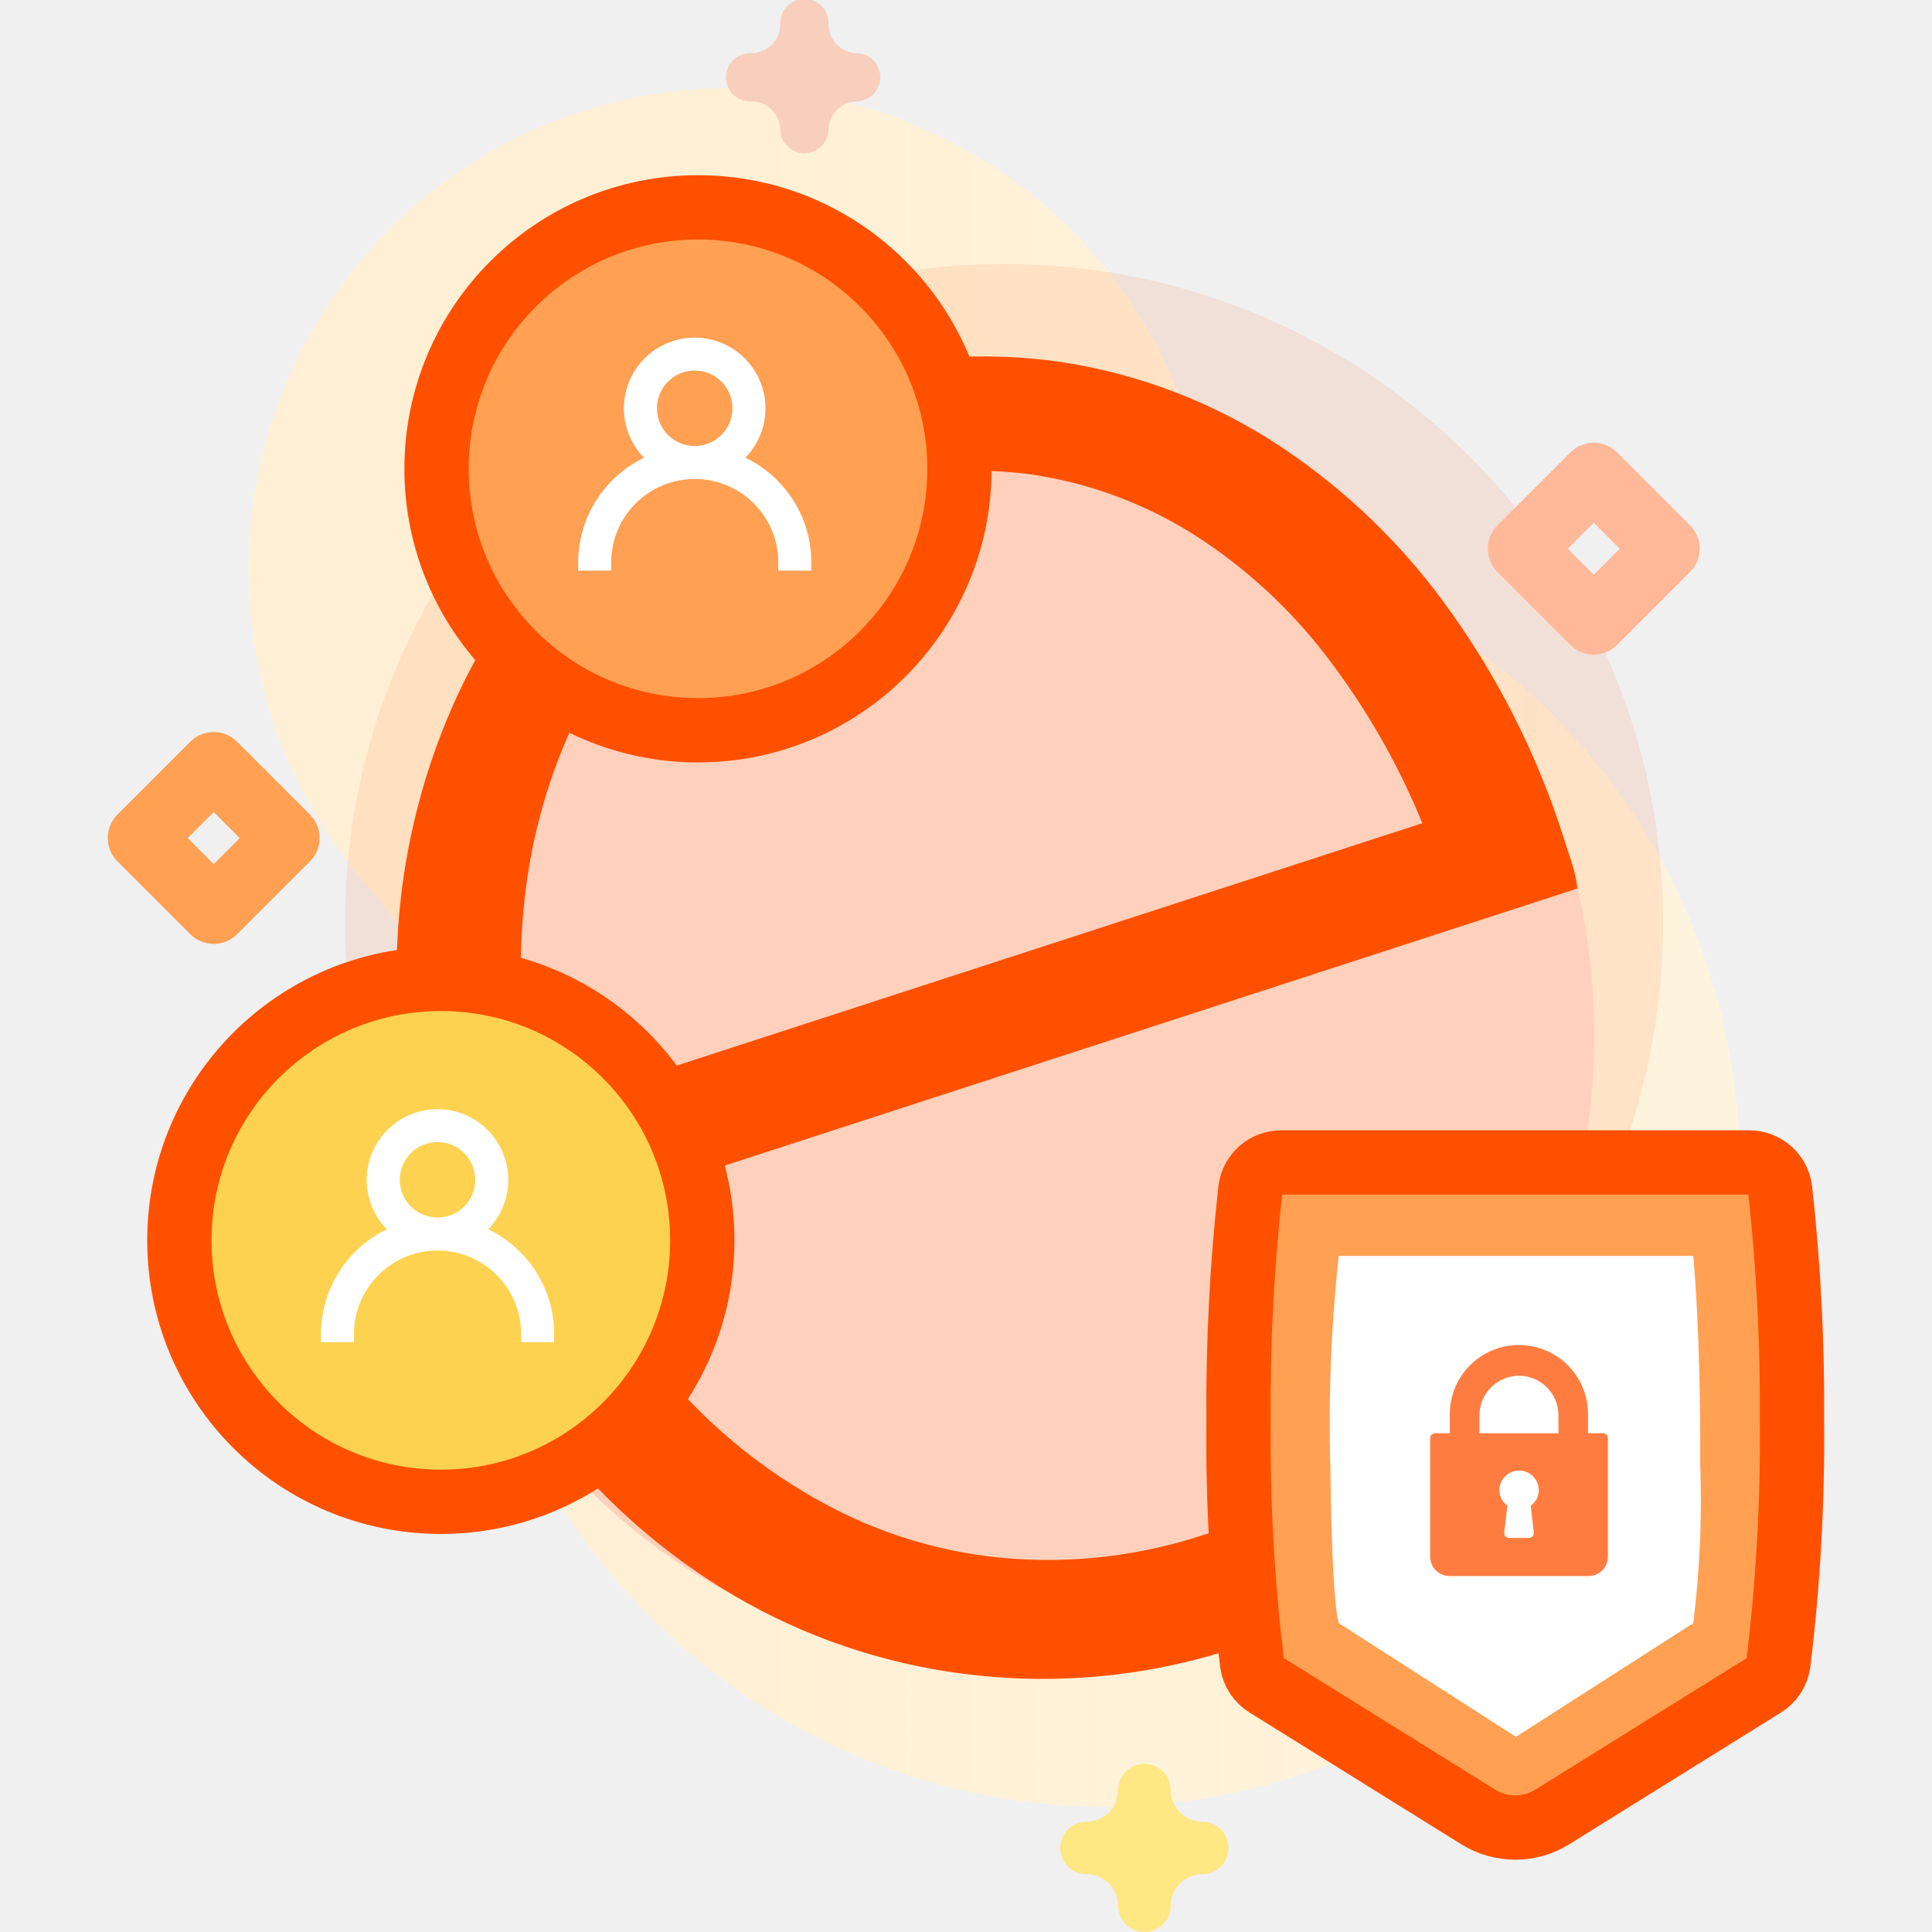
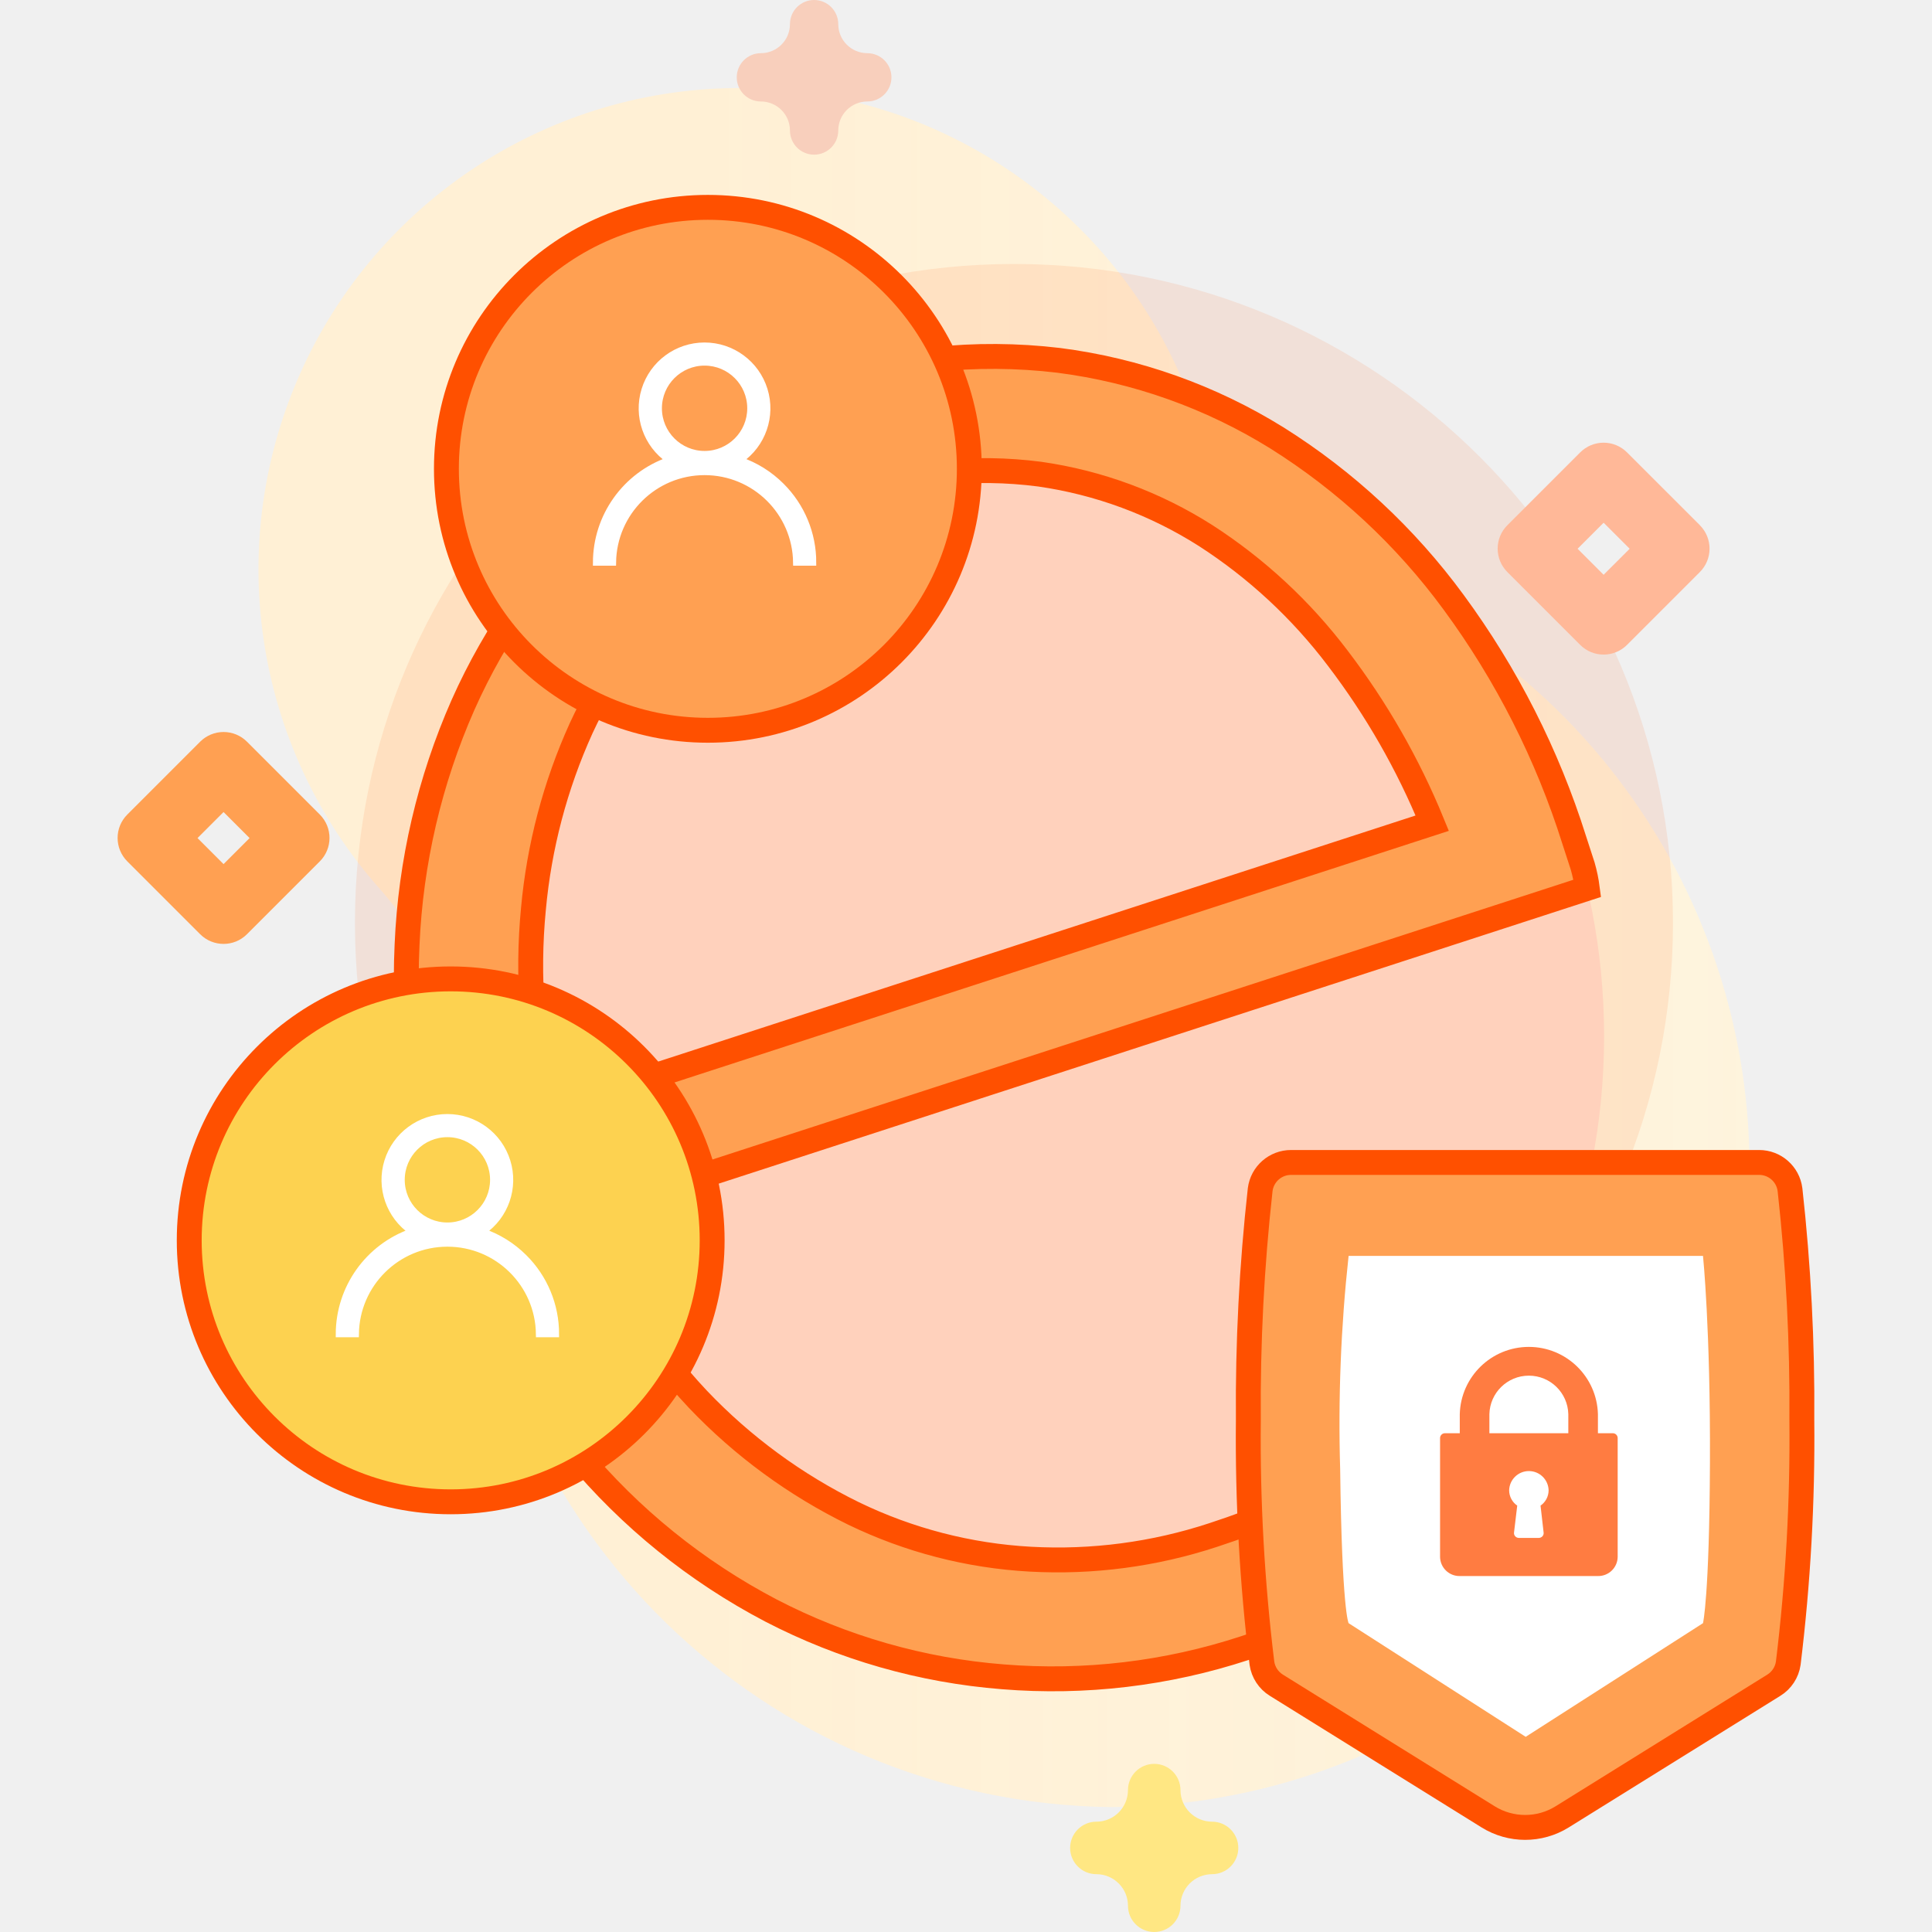
- <svg xmlns="http://www.w3.org/2000/svg" id="expert-idp-illustration" class="icon" width="100" height="100" viewBox="0 0 53.393 60.098">
+ <svg xmlns="http://www.w3.org/2000/svg" id="expert-idp-illustration" class="icon" width="100" height="100" viewBox="0 0 136.332 155.236">
  <defs>
    <linearGradient id="linear-gradient" x1="0.292" y1="0.5" x2="2.192" y2="0.5" gradientUnits="objectBoundingBox">
      <stop offset="0" stop-color="#fff0d5" />
      <stop offset="0.001" stop-color="#fff0d5" />
      <stop offset="0.557" stop-color="#fff6df" stop-opacity="0.902" />
      <stop offset="1" stop-color="#ff5000" stop-opacity="0.251" />
    </linearGradient>
  </defs>
  <g transform="translate(-571.619 -136.789)">
-     <path d="M62.757,9.343a14.974,14.974,0,1,0-25.052,15.61,11.366,11.366,0,0,1,2.823,7.968q-.02.582-.005,1.172a20.17,20.17,0,0,0,19.9,19.4,19.9,19.9,0,0,0,8.222-38.011A11.489,11.489,0,0,1,62.76,9.343Z" transform="translate(542.083 139.503)" fill="url(#linear-gradient)" />
-     <path d="M20.5,0A20.5,20.5,0,1,1,0,20.5,20.5,20.5,0,0,1,20.5,0Z" transform="translate(579 145)" fill="#ff5000" opacity="0.1" />
-     <path d="M18.533,0C28.769,0,37.066,8.7,37.066,19.421s-8.3,19.421-18.533,19.421S0,30.147,0,19.421,8.3,0,18.533,0Z" transform="translate(580.792 149.601)" fill="#ffd1bc" />
-     <path d="M4.04,22.3H36.9a4.674,4.674,0,0,0,.078-.7v-.855a25.3,25.3,0,0,0-1.282-8.2,20,20,0,0,0-3.651-6.564,16.962,16.962,0,0,0-5.71-4.389A17.3,17.3,0,0,0,18.8,0a17.089,17.089,0,0,0-7.458,1.631A18.888,18.888,0,0,0,5.4,6.059a20.686,20.686,0,0,0-3.962,6.564A22.367,22.367,0,0,0,0,20.664v.155a22.168,22.168,0,0,0,1.557,8.467A19.866,19.866,0,0,0,5.8,35.812a18.869,18.869,0,0,0,6.229,4.195,19.146,19.146,0,0,0,7.436,1.476A19.455,19.455,0,0,0,29,39.347a27.622,27.622,0,0,0,6.885-5.4l-2.641-2.331a23.333,23.333,0,0,1-5.725,4.428,16.142,16.142,0,0,1-7.906,1.787,15.466,15.466,0,0,1-5.647-1.043,14.427,14.427,0,0,1-4.79-3.053,17.021,17.021,0,0,1-3.5-4.87A17.264,17.264,0,0,1,4.04,22.3Zm0-3.418a18.3,18.3,0,0,1,1.48-6.1A17.453,17.453,0,0,1,8.674,7.885a13.83,13.83,0,0,1,4.479-3.224A13.238,13.238,0,0,1,18.683,3.5a13.28,13.28,0,0,1,6,1.282A13.044,13.044,0,0,1,29,8.2,16.08,16.08,0,0,1,31.73,13.09a22.525,22.525,0,0,1,1.208,5.787Z" transform="matrix(0.951, -0.309, 0.309, 0.951, 575.354, 154.621)" fill="#ff5000" />
-     <path d="M8.133,0A8.133,8.133,0,1,1,0,8.133,8.133,8.133,0,0,1,8.133,0Z" transform="translate(581.846 143.239)" fill="#ffa052" stroke="#ff5000" stroke-width="2" />
-     <path d="M5.763,4.365a3.363,3.363,0,0,0-1.283-.8,1.952,1.952,0,1,0-2.209,0A3.381,3.381,0,0,0,0,6.752H.527a2.85,2.85,0,1,1,5.7,0h.527a3.354,3.354,0,0,0-.991-2.387ZM3.376,3.376A1.424,1.424,0,1,1,4.8,1.952,1.424,1.424,0,0,1,3.376,3.376Z" transform="translate(586.5 147.537)" fill="#fff" stroke="#fff" stroke-width="0.5" />
-     <path d="M221.352,55.111l-2.265-2.265a1.029,1.029,0,0,0-1.457,0l-2.265,2.265a1.03,1.03,0,0,0,0,1.457l2.265,2.265a1.03,1.03,0,0,0,1.457,0l2.265-2.265a1.03,1.03,0,0,0,0-1.457Zm-2.994,1.542-.81-.81.81-.81.81.81Z" transform="translate(356.555 107.016)" fill="#ffa052" />
-     <path d="M160.462,36.914a.9.9,0,0,1-.9-.9.751.751,0,1,0-1.5,0,.9.9,0,0,1-.9.9.751.751,0,1,0,0,1.5.9.9,0,0,1,.9.9.751.751,0,0,0,1.5,0,.9.9,0,0,1,.9-.9.751.751,0,0,0,0-1.5Z" transform="translate(434.476 101.529)" fill="#f8cfbc" />
-     <path d="M343.5,55.111l-2.265-2.265a1.029,1.029,0,0,0-1.457,0l-2.265,2.265a1.03,1.03,0,0,0,0,1.457l2.265,2.265a1.03,1.03,0,0,0,1.457,0l2.265-2.265a1.03,1.03,0,0,0,0-1.457Zm-2.994,1.542-.81-.81.81-.81.81.81Z" transform="translate(277.337 98.016)" fill="#ffb898" />
-     <path d="M93.28,450.434a.816.816,0,0,1-.816-.816.984.984,0,0,0-.983-.982.816.816,0,1,1,0-1.633.984.984,0,0,0,.983-.982.816.816,0,1,1,1.633,0,.984.984,0,0,0,.982.982.816.816,0,0,1,0,1.633.984.984,0,0,0-.982.982.816.816,0,0,1-.817.816Z" transform="translate(510.583 -253.547)" fill="#ffe783" />
-     <path d="M295.41,253.116a.967.967,0,0,0,.447-.683,57.456,57.456,0,0,0,.422-7.565,60.514,60.514,0,0,0-.368-7.169.968.968,0,0,0-.961-.844H280.393a.968.968,0,0,0-.961.844,60.509,60.509,0,0,0-.368,7.169,57.461,57.461,0,0,0,.422,7.565.967.967,0,0,0,.447.683l6.589,4.1a2.182,2.182,0,0,0,2.3,0Z" transform="translate(327.729 -63.906)" fill="#ffa052" stroke="#ff5000" stroke-width="2" />
-     <path d="M55.659,67.206A48.042,48.042,0,0,0,55.4,73.84c.054,4.411.262,4.791.262,4.791l5.509,3.535,5.516-3.535a31.115,31.115,0,0,0,.216-4.989c.017-4.168-.216-6.436-.216-6.436Z" transform="translate(554.251 108.65)" fill="#fff" />
-     <path d="M69.37,2.661h-.46V2.067a2.149,2.149,0,0,0-4.3,0v.594h-.46A.151.151,0,0,0,64,2.809v3.7a.6.6,0,0,0,.614.594h4.3a.6.6,0,0,0,.614-.594v-3.7a.151.151,0,0,0-.154-.148ZM67.222,5.753a.145.145,0,0,1-.038.115.156.156,0,0,1-.115.049h-.614a.156.156,0,0,1-.115-.049.145.145,0,0,1-.038-.115l.1-.841a.579.579,0,0,1-.251-.476.614.614,0,0,1,1.228,0,.579.579,0,0,1-.251.476Zm.768-3.091H65.534V2.067a1.228,1.228,0,0,1,2.455,0Z" transform="translate(548.755 178.711)" fill="#ff7c41" />
-     <path d="M8.133,0A8.133,8.133,0,1,1,0,8.133,8.133,8.133,0,0,1,8.133,0Z" transform="translate(573.846 167.239)" fill="#fdd250" stroke="#ff5000" stroke-width="2" />
-     <path d="M5.763,4.365a3.363,3.363,0,0,0-1.283-.8,1.952,1.952,0,1,0-2.209,0A3.381,3.381,0,0,0,0,6.752H.527a2.85,2.85,0,1,1,5.7,0h.527a3.354,3.354,0,0,0-.991-2.387ZM3.376,3.376A1.424,1.424,0,1,1,4.8,1.952,1.424,1.424,0,0,1,3.376,3.376Z" transform="translate(578.5 171.537)" fill="#fff" stroke="#fff" stroke-width="0.5" />
+     <path d="M108.412,24.1A38.679,38.679,0,1,0,43.7,64.416,29.358,29.358,0,0,1,50.993,85q-.051,1.5-.013,3.028a52.1,52.1,0,0,0,51.407,50.123,51.407,51.407,0,0,0,21.239-98.185,29.676,29.676,0,0,1-15.207-15.868Z" transform="translate(549.019 143.837)" fill="url(#linear-gradient)" />
+     <path d="M52.952,0A52.952,52.952,0,1,1,0,52.952,52.952,52.952,0,0,1,52.952,0Z" transform="translate(590.685 157.999)" fill="#ff5000" opacity="0.1" />
+     <path d="M47.872,0C74.31,0,95.743,22.46,95.743,50.165S74.31,100.33,47.872,100.33,0,77.87,0,50.165,21.433,0,47.872,0Z" transform="translate(595.313 169.885)" fill="#ffd1bc" />
+     <path d="M10.434,57.589H95.313a12.071,12.071,0,0,0,.2-1.806V53.576A65.338,65.338,0,0,0,92.2,32.407a51.664,51.664,0,0,0-9.431-16.956A43.815,43.815,0,0,0,68.024,4.114,44.674,44.674,0,0,0,48.56,0,44.141,44.141,0,0,0,29.3,4.214a48.789,48.789,0,0,0-15.35,11.438A53.433,53.433,0,0,0,3.712,32.607,57.776,57.776,0,0,0,0,53.376v.4A57.26,57.26,0,0,0,4.023,75.649,51.316,51.316,0,0,0,14.984,92.5a48.74,48.74,0,0,0,16.09,10.836,49.455,49.455,0,0,0,19.207,3.813q14.683,0,24.639-5.518A71.349,71.349,0,0,0,92.7,87.688l-6.822-6.02A60.27,60.27,0,0,1,71.095,93.106q-8.351,4.615-20.422,4.615a39.948,39.948,0,0,1-14.585-2.695A37.266,37.266,0,0,1,23.714,87.14a43.965,43.965,0,0,1-9.053-12.579A44.593,44.593,0,0,1,10.434,57.589Zm0-8.829a47.261,47.261,0,0,1,3.824-15.752A45.083,45.083,0,0,1,22.4,20.367,35.722,35.722,0,0,1,33.974,12.04,34.193,34.193,0,0,1,48.259,9.03a34.3,34.3,0,0,1,15.493,3.311A33.694,33.694,0,0,1,74.918,21.17,41.535,41.535,0,0,1,81.96,33.811,58.183,58.183,0,0,1,85.08,48.76Z" transform="matrix(0.951, -0.309, 0.309, 0.951, 581.268, 182.85)" fill="#ffa052" stroke="#ff5000" stroke-width="2" />
+     <path d="M21.008,0A21.008,21.008,0,1,1,0,21.008,21.008,21.008,0,0,1,21.008,0Z" transform="translate(598.036 153.45)" fill="#ffa052" stroke="#ff5000" stroke-width="2" />
+     <path d="M14.886,11.269A8.687,8.687,0,0,0,11.572,9.2a5.042,5.042,0,1,0-5.706,0A8.733,8.733,0,0,0,0,17.435H1.361a7.362,7.362,0,0,1,14.723,0h1.361A8.664,8.664,0,0,0,14.886,11.269ZM8.72,8.715A3.678,3.678,0,1,1,12.4,5.037,3.678,3.678,0,0,1,8.72,8.715Z" transform="translate(610.058 164.557)" fill="#fff" stroke="#fff" stroke-width="0.5" />
+     <path d="M231.308,59.175l-5.851-5.851a2.658,2.658,0,0,0-3.764,0l-5.851,5.851a2.661,2.661,0,0,0,0,3.764l5.851,5.851a2.661,2.661,0,0,0,3.764,0l5.851-5.851a2.661,2.661,0,0,0,0-3.763Zm-7.734,3.983-2.092-2.092,2.092-2.092,2.092,2.092Z" transform="translate(356.555 143.062)" fill="#ffa052" />
+     <path d="M166.891,39.533a2.337,2.337,0,0,1-2.333-2.333,1.94,1.94,0,1,0-3.881,0,2.337,2.337,0,0,1-2.335,2.333,1.94,1.94,0,1,0,0,3.881,2.337,2.337,0,0,1,2.335,2.333,1.94,1.94,0,0,0,3.881,0,2.337,2.337,0,0,1,2.333-2.333,1.94,1.94,0,0,0,0-3.881Z" transform="translate(464.963 101.529)" fill="#f8cfbc" />
+     <path d="M353.455,59.175,347.6,53.324a2.658,2.658,0,0,0-3.763,0l-5.851,5.851a2.661,2.661,0,0,0,0,3.764l5.851,5.851a2.661,2.661,0,0,0,3.764,0l5.851-5.851a2.661,2.661,0,0,0,0-3.763Zm-7.734,3.983-2.092-2.092,2.092-2.092,2.092,2.092Z" transform="translate(345.298 119.815)" fill="#ffb898" />
+     <path d="M97.42,458.712a2.108,2.108,0,0,1-2.108-2.108,2.542,2.542,0,0,0-2.539-2.537,2.109,2.109,0,1,1,0-4.218,2.542,2.542,0,0,0,2.539-2.537,2.109,2.109,0,1,1,4.218,0,2.542,2.542,0,0,0,2.537,2.537,2.109,2.109,0,1,1,0,4.218,2.542,2.542,0,0,0-2.537,2.537,2.108,2.108,0,0,1-2.11,2.108Z" transform="translate(557.488 -166.688)" fill="#ffe783" />
+     <path d="M321.292,278.857a2.5,2.5,0,0,0,1.155-1.763,148.411,148.411,0,0,0,1.091-19.54,156.328,156.328,0,0,0-.951-18.518,2.5,2.5,0,0,0-2.483-2.181H282.5a2.5,2.5,0,0,0-2.483,2.18,156.3,156.3,0,0,0-.951,18.518,148.437,148.437,0,0,0,1.091,19.54,2.5,2.5,0,0,0,1.155,1.763l17.019,10.579a5.636,5.636,0,0,0,5.951,0Z" transform="translate(383.406 -6.663)" fill="#ffa052" stroke="#ff5000" stroke-width="2" />
+     <path d="M56.107,67.206a124.1,124.1,0,0,0-.678,17.137c.14,11.395.678,12.374.678,12.374l14.229,9.132,14.247-9.132s.513-2.122.558-12.887-.558-16.623-.558-16.623Z" transform="translate(614.42 170.494)" fill="#fff" />
+     <path d="M77.872,6.884H76.684V5.35a5.552,5.552,0,0,0-11.1,0V6.884H64.4a.389.389,0,0,0-.4.382v9.558a1.56,1.56,0,0,0,1.586,1.535h11.1a1.56,1.56,0,0,0,1.585-1.535V7.266a.389.389,0,0,0-.4-.382Zm-5.551,7.985a.374.374,0,0,1-.1.3.4.4,0,0,1-.3.127H70.342a.4.4,0,0,1-.3-.127.374.374,0,0,1-.1-.3L70.2,12.7a1.5,1.5,0,0,1-.649-1.23,1.586,1.586,0,0,1,3.171,0,1.5,1.5,0,0,1-.649,1.23Zm1.984-7.985H67.963V5.35a3.172,3.172,0,0,1,6.342,0Z" transform="translate(613.876 245.065)" fill="#ff7c41" />
+     <path d="M21.008,0A21.008,21.008,0,1,1,0,21.008,21.008,21.008,0,0,1,21.008,0Z" transform="translate(577.372 215.443)" fill="#fdd250" stroke="#ff5000" stroke-width="2" />
+     <path d="M14.886,11.269A8.687,8.687,0,0,0,11.572,9.2a5.042,5.042,0,1,0-5.706,0A8.733,8.733,0,0,0,0,17.435H1.361a7.362,7.362,0,0,1,14.723,0h1.361A8.664,8.664,0,0,0,14.886,11.269ZM8.72,8.715A3.678,3.678,0,1,1,12.4,5.037,3.678,3.678,0,0,1,8.72,8.715Z" transform="translate(589.394 226.551)" fill="#fff" stroke="#fff" stroke-width="0.5" />
  </g>
</svg>
